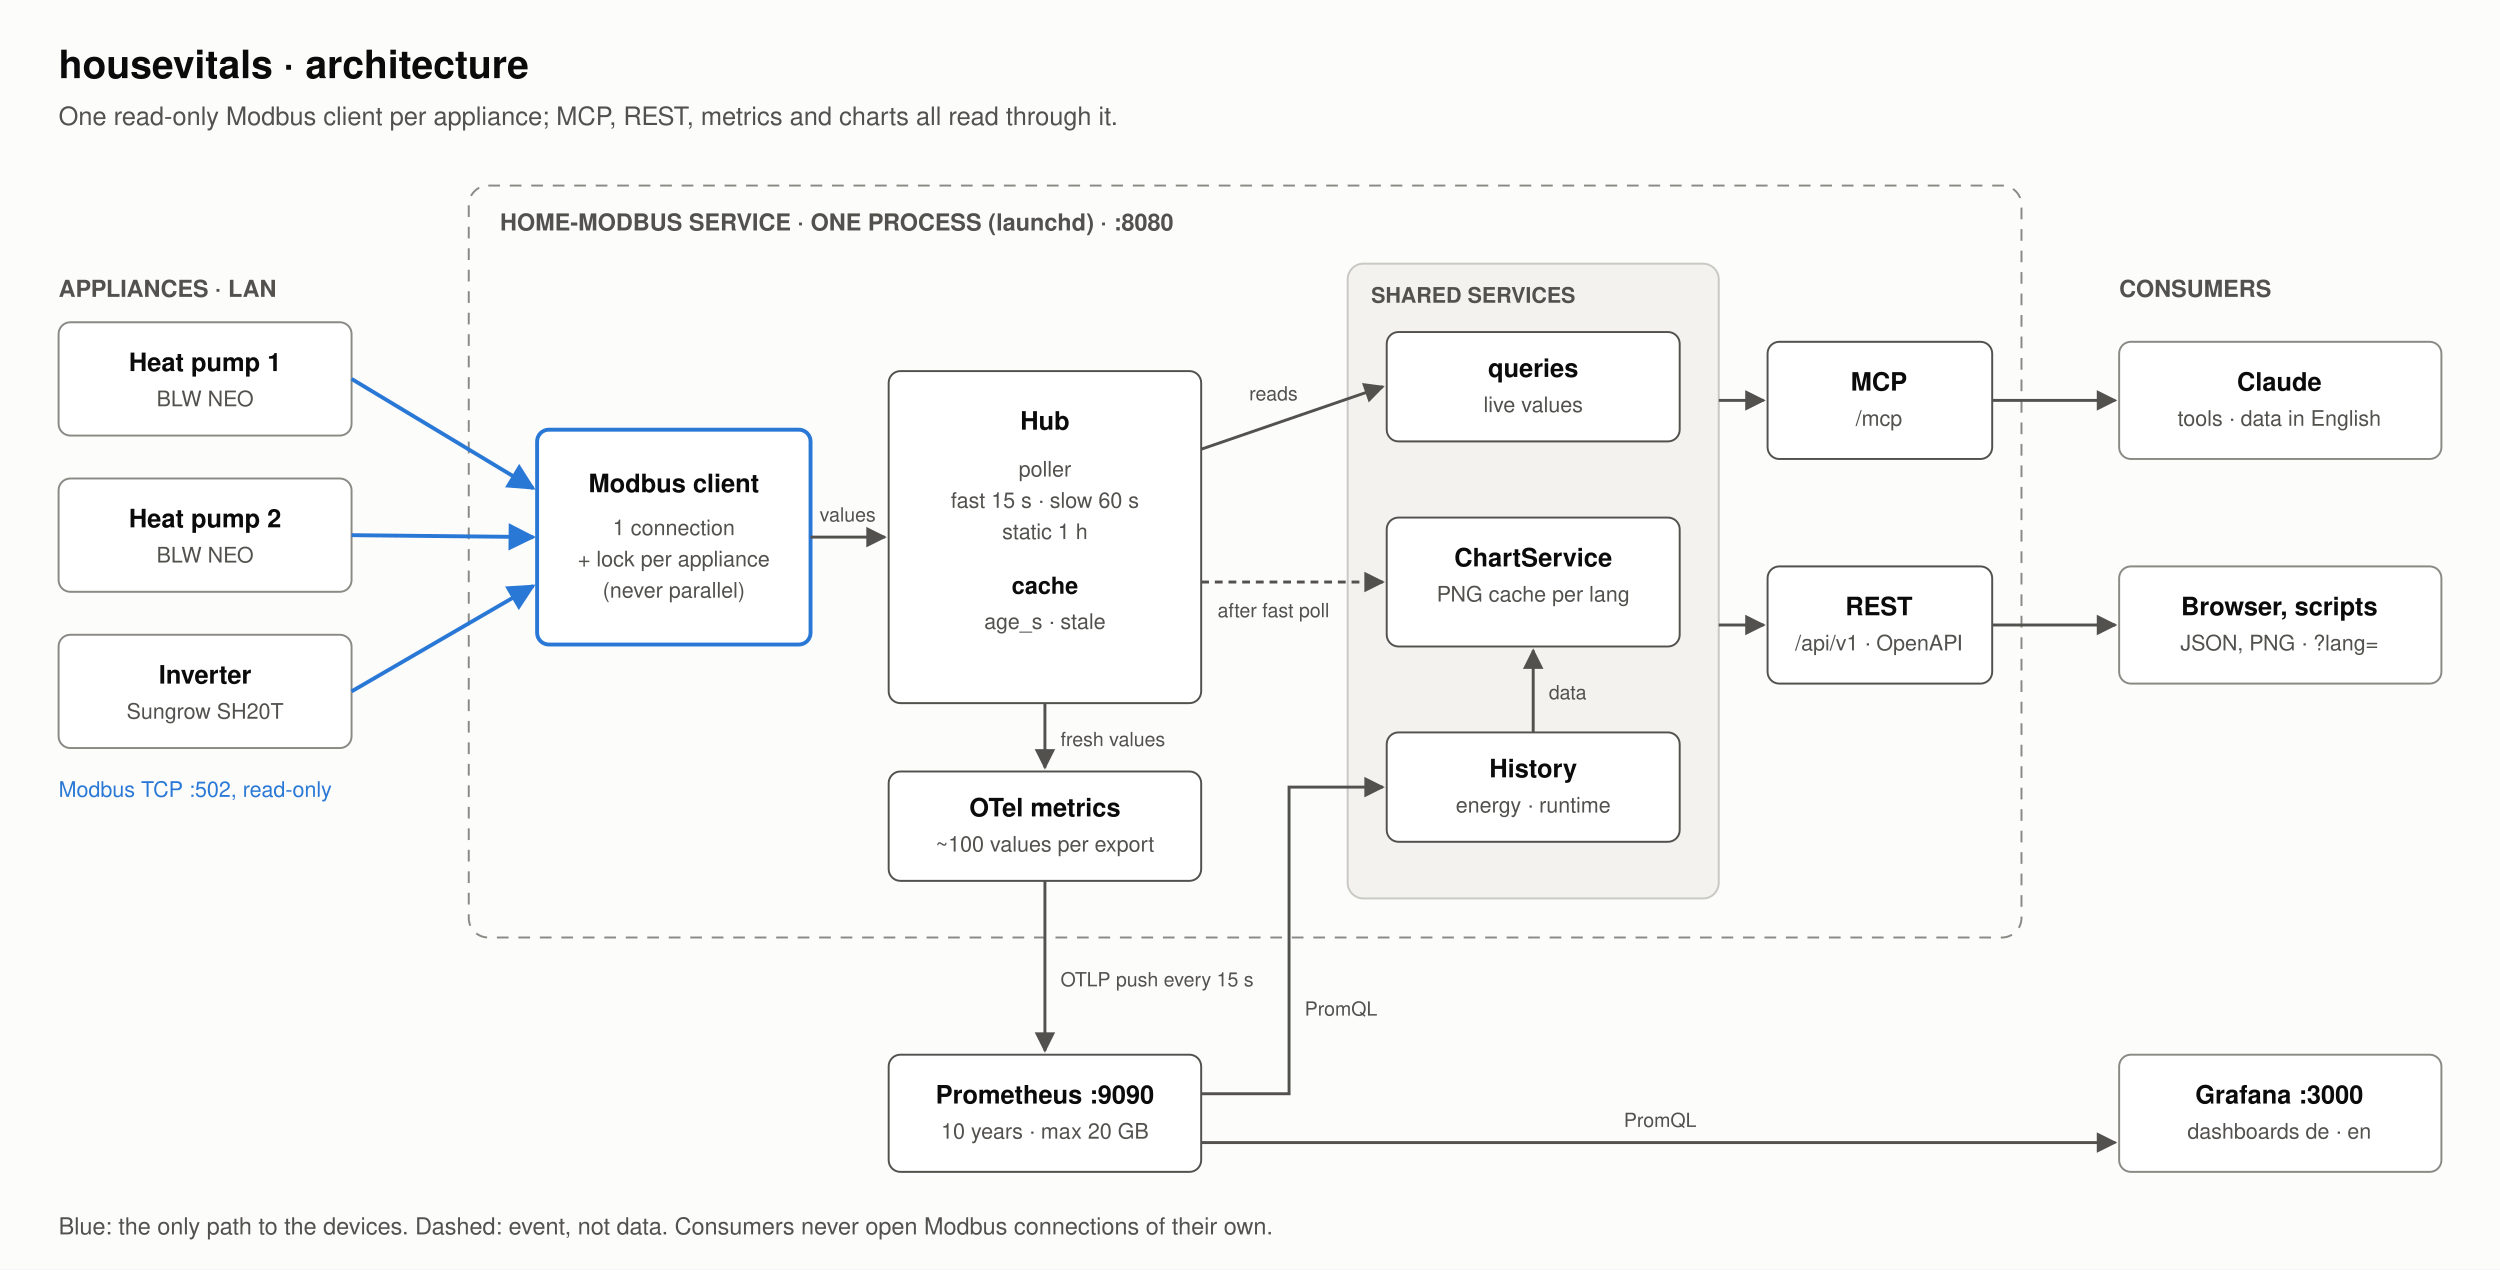
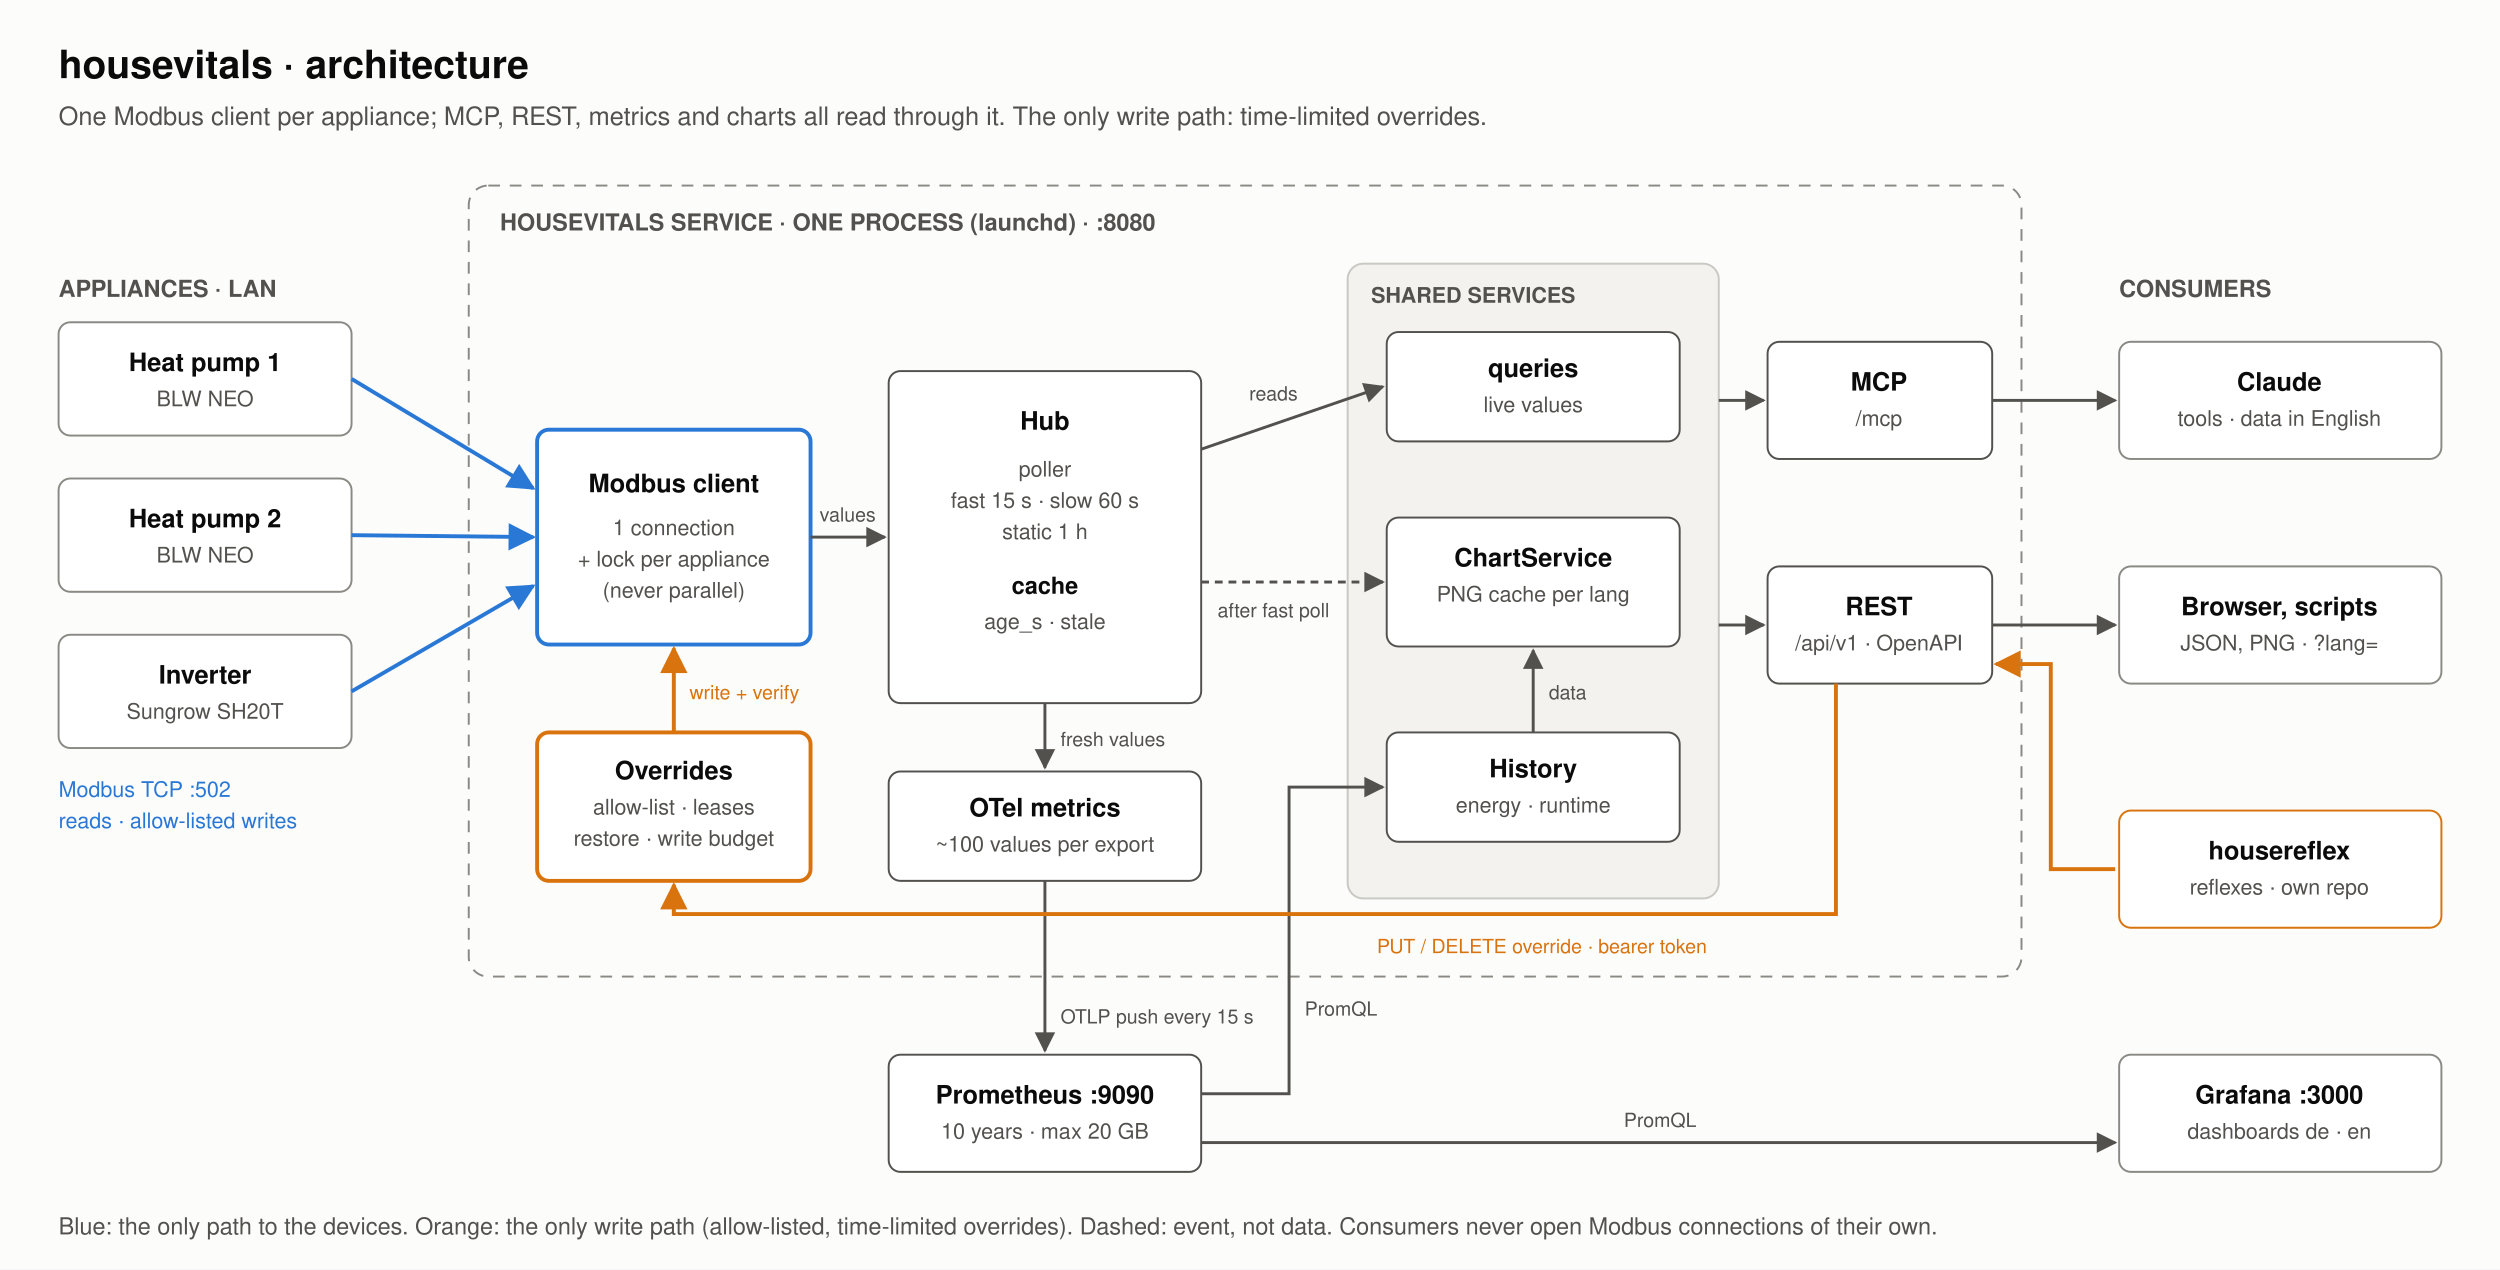
- <svg xmlns="http://www.w3.org/2000/svg" viewBox="0 0 1280 650" role="img" aria-label="housevitals architecture: the service is the only Modbus client; every consumer reads through the hub's cache or Prometheus, never the devices directly." font-family="Helvetica, Arial, sans-serif">
+ <svg xmlns="http://www.w3.org/2000/svg" viewBox="0 0 1280 650" role="img" aria-label="housevitals architecture: the service is the only Modbus client; every consumer reads through the hub's cache or Prometheus, never the devices directly. The only write path is the override manager: allow-listed, time-limited setpoint overrides requested over REST, e.g. by housereflex." font-family="Helvetica, Arial, sans-serif">
  <defs>
    <marker id="arrow" viewBox="0 0 10 10" refX="9" refY="5" markerWidth="7" markerHeight="7" orient="auto-start-reverse">
      <path d="M0,0 L10,5 L0,10 z" fill="#52514e" />
+     </marker>
+     <marker id="arrow-orange" viewBox="0 0 10 10" refX="9" refY="5" markerWidth="7" markerHeight="7" orient="auto-start-reverse">
+       <path d="M0,0 L10,5 L0,10 z" fill="#d9730d" />
    </marker>
    <marker id="arrow-blue" viewBox="0 0 10 10" refX="9" refY="5" markerWidth="7" markerHeight="7" orient="auto-start-reverse">
      <path d="M0,0 L10,5 L0,10 z" fill="#2a78d6" />
    </marker>
  </defs>
  <rect width="1280" height="650" fill="#fcfcfb" />
  <text x="30" y="40" font-size="20" font-weight="bold" fill="#0b0b0b">housevitals · architecture</text>
-   <text x="30" y="64" font-size="13" fill="#52514e">One read-only Modbus client per appliance; MCP, REST, metrics and charts all read through it.</text>
+   <text x="30" y="64" font-size="13" fill="#52514e">One Modbus client per appliance; MCP, REST, metrics and charts all read through it. The only write path: time-limited overrides.</text>
  <text x="30" y="152" font-size="12" font-weight="bold" fill="#52514e">APPLIANCES · LAN</text>
  <g font-size="13" fill="#0b0b0b">
    <rect x="30" y="165" width="150" height="58" rx="6" fill="#ffffff" stroke="#8a8984" />
    <text x="105" y="190" text-anchor="middle" font-weight="bold">Heat pump 1</text>
    <text x="105" y="208" text-anchor="middle" font-size="11" fill="#52514e">BLW NEO</text>
    <rect x="30" y="245" width="150" height="58" rx="6" fill="#ffffff" stroke="#8a8984" />
    <text x="105" y="270" text-anchor="middle" font-weight="bold">Heat pump 2</text>
    <text x="105" y="288" text-anchor="middle" font-size="11" fill="#52514e">BLW NEO</text>
    <rect x="30" y="325" width="150" height="58" rx="6" fill="#ffffff" stroke="#8a8984" />
    <text x="105" y="350" text-anchor="middle" font-weight="bold">Inverter</text>
    <text x="105" y="368" text-anchor="middle" font-size="11" fill="#52514e">Sungrow SH20T</text>
  </g>
-   <text x="30" y="408" font-size="11" fill="#2a78d6">Modbus TCP :502, read-only</text>
-   <rect x="240" y="95" width="795" height="385" rx="10" fill="none" stroke="#8a8984" stroke-dasharray="6 5" />
-   <text x="256" y="118" font-size="12" font-weight="bold" fill="#52514e">HOME-MODBUS SERVICE · ONE PROCESS (launchd) · :8080</text>
+   <text x="30" y="408" font-size="11" fill="#2a78d6">Modbus TCP :502</text>
+   <text x="30" y="424" font-size="11" fill="#2a78d6">reads · allow-listed writes</text>
+   <rect x="240" y="95" width="795" height="405" rx="10" fill="none" stroke="#8a8984" stroke-dasharray="6 5" />
+   <text x="256" y="118" font-size="12" font-weight="bold" fill="#52514e">HOUSEVITALS SERVICE · ONE PROCESS (launchd) · :8080</text>
  <rect x="275" y="220" width="140" height="110" rx="6" fill="#ffffff" stroke="#2a78d6" stroke-width="2" />
  <text x="345" y="252" text-anchor="middle" font-size="13" font-weight="bold" fill="#0b0b0b">Modbus client</text>
  <text x="345" y="274" text-anchor="middle" font-size="11" fill="#52514e">1 connection</text>
  <text x="345" y="290" text-anchor="middle" font-size="11" fill="#52514e">+ lock per appliance</text>
  <text x="345" y="306" text-anchor="middle" font-size="11" fill="#52514e">(never parallel)</text>
  <g stroke="#2a78d6" stroke-width="2" fill="none" marker-end="url(#arrow-blue)">
    <line x1="180" y1="194" x2="273" y2="250" />
    <line x1="180" y1="274" x2="273" y2="275" />
    <line x1="180" y1="354" x2="273" y2="300" />
  </g>
+   <rect x="275" y="375" width="140" height="76" rx="6" fill="#ffffff" stroke="#d9730d" stroke-width="2" />
+   <text x="345" y="399" text-anchor="middle" font-size="13" font-weight="bold" fill="#0b0b0b">Overrides</text>
+   <text x="345" y="417" text-anchor="middle" font-size="11" fill="#52514e">allow-list · leases</text>
+   <text x="345" y="433" text-anchor="middle" font-size="11" fill="#52514e">restore · write budget</text>
+   <line x1="345" y1="375" x2="345" y2="332" stroke="#d9730d" stroke-width="2" marker-end="url(#arrow-orange)" />
+   <text x="353" y="358" font-size="10" fill="#d9730d">write + verify</text>
  <rect x="455" y="190" width="160" height="170" rx="6" fill="#ffffff" stroke="#52514e" />
  <text x="535" y="220" text-anchor="middle" font-size="13" font-weight="bold" fill="#0b0b0b">Hub</text>
  <text x="535" y="244" text-anchor="middle" font-size="11" fill="#52514e">poller</text>
  <text x="535" y="260" text-anchor="middle" font-size="11" fill="#52514e">fast 15 s · slow 60 s</text>
  <text x="535" y="276" text-anchor="middle" font-size="11" fill="#52514e">static 1 h</text>
  <text x="535" y="304" text-anchor="middle" font-size="12" font-weight="bold" fill="#0b0b0b">cache</text>
  <text x="535" y="322" text-anchor="middle" font-size="11" fill="#52514e">age_s · stale</text>
  <line x1="415" y1="275" x2="453" y2="275" stroke="#52514e" stroke-width="1.5" marker-end="url(#arrow)" />
  <text x="434" y="267" text-anchor="middle" font-size="10" fill="#52514e">values</text>
  <rect x="455" y="395" width="160" height="56" rx="6" fill="#ffffff" stroke="#52514e" />
  <text x="535" y="418" text-anchor="middle" font-size="13" font-weight="bold" fill="#0b0b0b">OTel metrics</text>
  <text x="535" y="436" text-anchor="middle" font-size="11" fill="#52514e">~100 values per export</text>
  <line x1="535" y1="360" x2="535" y2="393" stroke="#52514e" stroke-width="1.5" marker-end="url(#arrow)" />
  <text x="543" y="382" font-size="10" fill="#52514e">fresh values</text>
  <rect x="455" y="540" width="160" height="60" rx="6" fill="#ffffff" stroke="#52514e" />
  <text x="535" y="565" text-anchor="middle" font-size="13" font-weight="bold" fill="#0b0b0b">Prometheus :9090</text>
  <text x="535" y="583" text-anchor="middle" font-size="11" fill="#52514e">10 years · max 20 GB</text>
  <line x1="535" y1="451" x2="535" y2="538" stroke="#52514e" stroke-width="1.5" marker-end="url(#arrow)" />
-   <text x="543" y="505" font-size="10" fill="#52514e">OTLP push every 15 s</text>
+   <text x="543" y="524" font-size="10" fill="#52514e">OTLP push every 15 s</text>
  <rect x="690" y="135" width="190" height="325" rx="8" fill="#f3f2ef" stroke="#c9c8c3" />
  <text x="702" y="155" font-size="11" font-weight="bold" fill="#52514e">SHARED SERVICES</text>
  <rect x="710" y="170" width="150" height="56" rx="6" fill="#ffffff" stroke="#52514e" />
  <text x="785" y="193" text-anchor="middle" font-size="13" font-weight="bold" fill="#0b0b0b">queries</text>
  <text x="785" y="211" text-anchor="middle" font-size="11" fill="#52514e">live values</text>
  <line x1="615" y1="230" x2="708" y2="198" stroke="#52514e" stroke-width="1.5" marker-end="url(#arrow)" />
  <text x="652" y="205" text-anchor="middle" font-size="10" fill="#52514e">reads</text>
  <rect x="710" y="265" width="150" height="66" rx="6" fill="#ffffff" stroke="#52514e" />
  <text x="785" y="290" text-anchor="middle" font-size="13" font-weight="bold" fill="#0b0b0b">ChartService</text>
  <text x="785" y="308" text-anchor="middle" font-size="11" fill="#52514e">PNG cache per lang</text>
  <line x1="615" y1="298" x2="708" y2="298" stroke="#52514e" stroke-width="1.5" stroke-dasharray="4 3" marker-end="url(#arrow)" />
  <text x="652" y="316" text-anchor="middle" font-size="10" fill="#52514e">after fast poll</text>
  <rect x="710" y="375" width="150" height="56" rx="6" fill="#ffffff" stroke="#52514e" />
  <text x="785" y="398" text-anchor="middle" font-size="13" font-weight="bold" fill="#0b0b0b">History</text>
  <text x="785" y="416" text-anchor="middle" font-size="11" fill="#52514e">energy · runtime</text>
  <line x1="785" y1="375" x2="785" y2="333" stroke="#52514e" stroke-width="1.5" marker-end="url(#arrow)" />
  <text x="793" y="358" font-size="10" fill="#52514e">data</text>
  <polyline points="615,560 660,560 660,403 708,403" fill="none" stroke="#52514e" stroke-width="1.5" marker-end="url(#arrow)" />
  <text x="668" y="520" font-size="10" fill="#52514e">PromQL</text>
  <rect x="905" y="175" width="115" height="60" rx="6" fill="#ffffff" stroke="#52514e" />
  <text x="962" y="200" text-anchor="middle" font-size="13" font-weight="bold" fill="#0b0b0b">MCP</text>
  <text x="962" y="218" text-anchor="middle" font-size="11" fill="#52514e">/mcp</text>
  <rect x="905" y="290" width="115" height="60" rx="6" fill="#ffffff" stroke="#52514e" />
  <text x="962" y="315" text-anchor="middle" font-size="13" font-weight="bold" fill="#0b0b0b">REST</text>
  <text x="962" y="333" text-anchor="middle" font-size="11" fill="#52514e">/api/v1 · OpenAPI</text>
  <line x1="880" y1="205" x2="903" y2="205" stroke="#52514e" stroke-width="1.5" marker-end="url(#arrow)" />
  <line x1="880" y1="320" x2="903" y2="320" stroke="#52514e" stroke-width="1.5" marker-end="url(#arrow)" />
  <text x="1085" y="152" font-size="12" font-weight="bold" fill="#52514e">CONSUMERS</text>
  <rect x="1085" y="175" width="165" height="60" rx="6" fill="#ffffff" stroke="#8a8984" />
  <text x="1167" y="200" text-anchor="middle" font-size="13" font-weight="bold" fill="#0b0b0b">Claude</text>
  <text x="1167" y="218" text-anchor="middle" font-size="11" fill="#52514e">tools · data in English</text>
  <rect x="1085" y="290" width="165" height="60" rx="6" fill="#ffffff" stroke="#8a8984" />
  <text x="1167" y="315" text-anchor="middle" font-size="13" font-weight="bold" fill="#0b0b0b">Browser, scripts</text>
  <text x="1167" y="333" text-anchor="middle" font-size="11" fill="#52514e">JSON, PNG · ?lang=</text>
  <rect x="1085" y="540" width="165" height="60" rx="6" fill="#ffffff" stroke="#8a8984" />
  <text x="1167" y="565" text-anchor="middle" font-size="13" font-weight="bold" fill="#0b0b0b">Grafana :3000</text>
  <text x="1167" y="583" text-anchor="middle" font-size="11" fill="#52514e">dashboards de · en</text>
  <line x1="1020" y1="205" x2="1083" y2="205" stroke="#52514e" stroke-width="1.5" marker-end="url(#arrow)" />
  <line x1="1020" y1="320" x2="1083" y2="320" stroke="#52514e" stroke-width="1.5" marker-end="url(#arrow)" />
  <line x1="615" y1="585" x2="1083" y2="585" stroke="#52514e" stroke-width="1.5" marker-end="url(#arrow)" />
  <text x="850" y="577" text-anchor="middle" font-size="10" fill="#52514e">PromQL</text>
-   <text x="30" y="632" font-size="12" fill="#52514e">Blue: the only path to the devices. Dashed: event, not data. Consumers never open Modbus connections of their own.</text>
+   <polyline points="940,350 940,468 345,468 345,453" fill="none" stroke="#d9730d" stroke-width="2" marker-end="url(#arrow-orange)" />
+   <text x="705" y="488" font-size="10" fill="#d9730d">PUT / DELETE override · bearer token</text>
+   <rect x="1085" y="415" width="165" height="60" rx="6" fill="#ffffff" stroke="#d9730d" />
+   <text x="1167" y="440" text-anchor="middle" font-size="13" font-weight="bold" fill="#0b0b0b">housereflex</text>
+   <text x="1167" y="458" text-anchor="middle" font-size="11" fill="#52514e">reflexes · own repo</text>
+   <polyline points="1083,445 1050,445 1050,340 1022,340" fill="none" stroke="#d9730d" stroke-width="2" marker-end="url(#arrow-orange)" />
+   <text x="30" y="632" font-size="12" fill="#52514e">Blue: the only path to the devices. Orange: the only write path (allow-listed, time-limited overrides). Dashed: event, not data. Consumers never open Modbus connections of their own.</text>
</svg>
